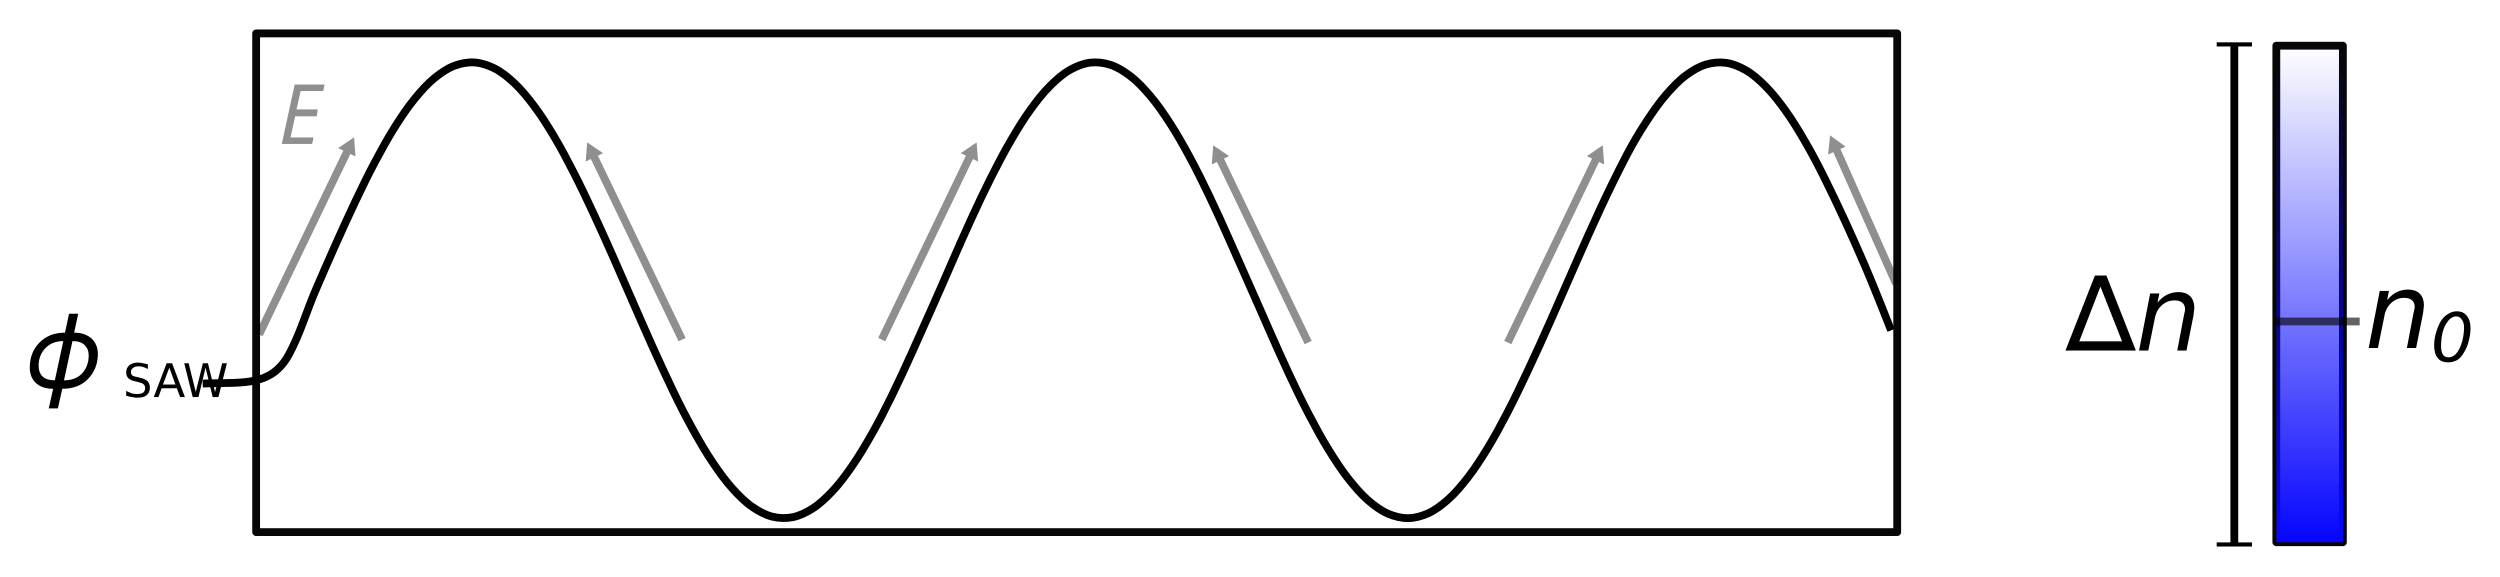
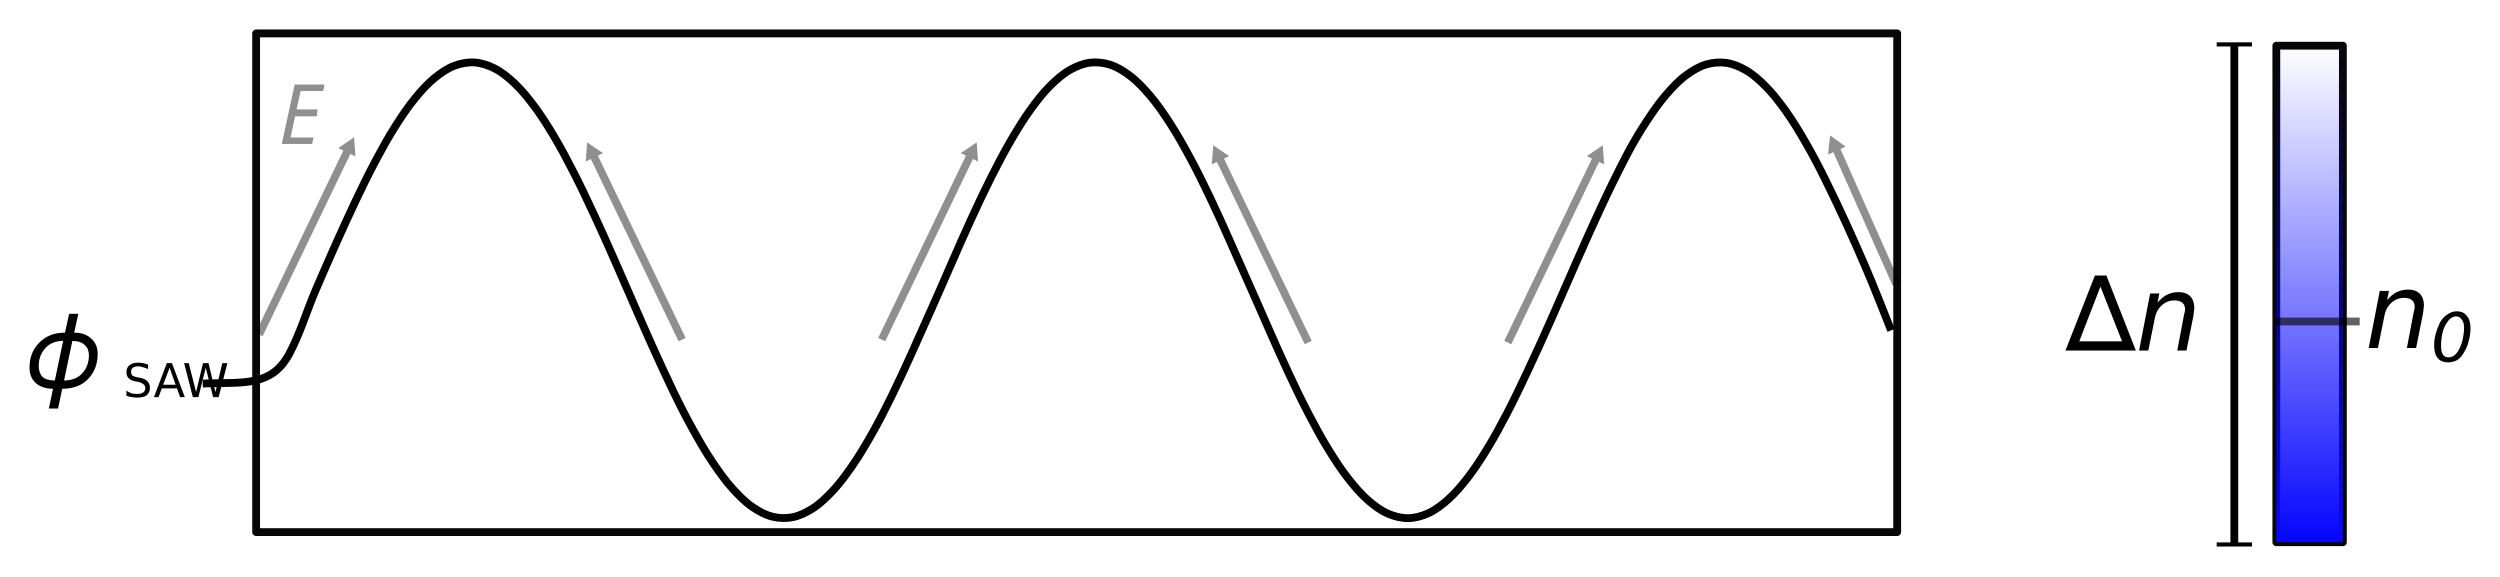
<svg xmlns="http://www.w3.org/2000/svg" xmlns:xlink="http://www.w3.org/1999/xlink" width="8.489cm" height="1.956cm" viewBox="0 0 84.89 19.556" version="1.1" id="svg40814">
  <defs id="defs40808">
    <marker orient="auto" refY="0.0" refX="0.0" id="TriangleInS" style="overflow:visible">
      <path id="path4325" d="M 5.77,0.0 L -2.88,5.0 L -2.88,-5.0 L 5.77,0.0 z " style="fill-rule:evenodd;stroke:#8f8f8f;stroke-width:1pt;stroke-opacity:1;fill:#8f8f8f;fill-opacity:1" transform="scale(-0.2)" />
    </marker>
    <marker orient="auto" refY="0.0" refX="0.0" id="TriangleOutS" style="overflow:visible">
      <path id="path4334" d="M 5.77,0.0 L -2.88,5.0 L -2.88,-5.0 L 5.77,0.0 z " style="fill-rule:evenodd;stroke:#8f8f8f;stroke-width:1pt;stroke-opacity:1;fill:#8f8f8f;fill-opacity:1" transform="scale(0.2)" />
    </marker>
    <marker orient="auto" refY="0" refX="0" id="marker70960" style="overflow:visible">
      <path id="path70958" d="M 0,5.65 V -5.65" style="fill:none;fill-opacity:0.75;fill-rule:evenodd;stroke:#000000;stroke-width:1pt;stroke-opacity:1" transform="scale(0.4)" />
    </marker>
    <marker orient="auto" refY="0" refX="0" id="StopM" style="overflow:visible">
      <path id="path4358" d="M 0,5.65 V -5.65" style="fill:none;fill-opacity:0.75;fill-rule:evenodd;stroke:#000000;stroke-width:1pt;stroke-opacity:1" transform="scale(0.4)" />
    </marker>
    <linearGradient id="linearGradient70932">
      <stop style="stop-color:#0000ff;stop-opacity:1;" offset="0" id="stop70928" />
      <stop style="stop-color:#0000ff;stop-opacity:0;" offset="1" id="stop70930" />
    </linearGradient>
-     <meshgradient id="meshgradient56608" gradientUnits="userSpaceOnUse" x="69.982" y="74.534" gradientTransform="matrix(3.054839,0,0,1.905597,-211.2647,-129.3834)">
+     <meshgradient id="meshgradient56608" gradientUnits="userSpaceOnUse" x="69.982" y="74.534" gradientTransform="matrix(3.054839,0,0,1.905597,-209.6772,-129.3834)">
      <meshrow id="meshrow85775">
        <meshpatch id="meshpatch85777">
          <stop path="c 0.809,-1.30092e-05  3.063,-0.169  3.872,-0.169" style="stop-color:#ffffff;stop-opacity:0" id="stop85779" />
          <stop path="c -0.035,6.089  -1.8448e-05,5.924  -2.7672e-05,8.887" style="stop-color:#eeddee;stop-opacity:0" id="stop85781" />
          <stop path="c -0.809,1.42109e-14  -3.075,0.097  -3.884,0.097" style="stop-color:#ffffff;stop-opacity:0" id="stop85783" />
          <stop path="c 2.31211e-05,-2.962  -0.117,-2.636  0.013,-8.814" style="stop-color:#0000ff;stop-opacity:1" id="stop85785" />
        </meshpatch>
        <meshpatch id="meshpatch85787">
          <stop path="c 1.157,0  2.313,0  3.47,1.42109e-14" id="stop85789" />
          <stop path="c -0.004,5.323  0.013,6.777  -5.82756e-05,8.887" style="stop-color:#ffffff;stop-opacity:0" id="stop85791" />
          <stop path="c -1.157,1.42109e-14  -2.313,1.42109e-14  -3.47,-2.84217e-14" style="stop-color:#0000ff;stop-opacity:1" id="stop85793" />
        </meshpatch>
        <meshpatch id="meshpatch85795">
          <stop path="c 1.169,0  2.338,0  3.507,-1.42109e-14" id="stop85797" />
          <stop path="c 0.017,5.977  0.013,5.967  -6.06261e-05,8.887" style="stop-color:#ffffff;stop-opacity:0" id="stop85799" />
          <stop path="c -1.169,1.42109e-14  -2.338,1.42109e-14  -3.507,2.84217e-14" style="stop-color:#ffffff;stop-opacity:0" id="stop85801" />
        </meshpatch>
        <meshpatch id="meshpatch85803">
          <stop path="c 1.157,1.42109e-14  2.278,1.42109e-14  3.434,5.68434e-14" id="stop85805" />
          <stop path="c -0.013,5.189  -0.005,6.351  -0.018,8.887" style="stop-color:#ffffff;stop-opacity:0" id="stop85807" />
          <stop path="c -1.157,-1.98952e-13  -2.26,-1.98952e-13  -3.416,-5.68434e-14" style="stop-color:#0000ff;stop-opacity:1" id="stop85809" />
        </meshpatch>
        <meshpatch id="meshpatch85811">
          <stop path="c 1.144,-4.26326e-14  2.324,-4.26326e-14  3.468,-4.26326e-14" id="stop85813" />
          <stop path="c -0.027,5.902  -0.013,5.882  -1.66597e-05,8.887" style="stop-color:#ffffff;stop-opacity:0" id="stop85815" />
          <stop path="c -1.144,0  -2.341,0  -3.485,2.84217e-14" style="stop-color:#ffffff;stop-opacity:0" id="stop85817" />
        </meshpatch>
        <meshpatch id="meshpatch85819">
          <stop path="c 0.645,0  2.397,-0.073  3.043,-0.072" id="stop85821" />
          <stop path="c -0.035,5.977  -0.025,5.997  -0.025,8.959" style="stop-color:#800080;stop-opacity:0" id="stop85823" />
          <stop path="c -0.645,-5.79311e-05  -2.372,-5.78526e-05  -3.017,-1.52e-05" style="stop-color:#0000ff;stop-opacity:1" id="stop85825" />
        </meshpatch>
      </meshrow>
    </meshgradient>
    <linearGradient xlink:href="#linearGradient70932" id="linearGradient70934" x1="45.97" y1="47.771" x2="45.97" y2="19.975" gradientUnits="userSpaceOnUse" gradientTransform="matrix(0.2684137,0,0,0.6008695,65.93012,0.739948)" />
    <marker orient="auto" refY="0" refX="0" id="TriangleOutS-6" style="overflow:visible">
      <path id="path4334-4" d="M 5.77,0 -2.88,5 V -5 Z" style="fill:#000000;fill-opacity:1;fill-rule:evenodd;stroke:#000000;stroke-width:1pt;stroke-opacity:1" transform="scale(0.2)" />
    </marker>
    <marker orient="auto" refY="0" refX="0" id="TriangleOutS-6-5" style="overflow:visible">
      <path id="path4334-4-7" d="M 5.77,0 -2.88,5 V -5 Z" style="fill:#000000;fill-opacity:1;fill-rule:evenodd;stroke:#000000;stroke-width:1pt;stroke-opacity:1" transform="scale(0.2)" />
    </marker>
    <marker orient="auto" refY="0" refX="0" id="TriangleInS-0" style="overflow:visible">
      <path id="path4325-2" d="M 5.77,0 -2.88,5 V -5 Z" style="fill:#000000;fill-opacity:0.238;fill-rule:evenodd;stroke:#000000;stroke-width:1pt;stroke-opacity:0.238" transform="scale(-0.2)" />
    </marker>
    <marker orient="auto" refY="0" refX="0" id="TriangleInS-8" style="overflow:visible">
      <path id="path4325-0" d="M 5.77,0 -2.88,5 V -5 Z" style="fill:#000000;fill-opacity:0.238;fill-rule:evenodd;stroke:#000000;stroke-width:1pt;stroke-opacity:0.238" transform="scale(-0.2)" />
    </marker>
    <marker orient="auto" refY="0" refX="0" id="TriangleInS-0-5" style="overflow:visible">
      <path id="path4325-2-6" d="M 5.77,0 -2.88,5 V -5 Z" style="fill:#8f8f8f;fill-opacity:1;fill-rule:evenodd;stroke:#8f8f8f;stroke-width:1pt;stroke-opacity:1" transform="scale(-0.2)" />
    </marker>
    <marker orient="auto" refY="0" refX="0" id="TriangleInS-0-5-2" style="overflow:visible">
      <path id="path4325-2-6-9" d="M 5.77,0 -2.88,5 V -5 Z" style="fill:#8f8f8f;fill-opacity:1;fill-rule:evenodd;stroke:#8f8f8f;stroke-width:1pt;stroke-opacity:1" transform="scale(-0.2)" />
    </marker>
    <marker orient="auto" refY="0" refX="0" id="TriangleInS-9" style="overflow:visible">
      <path id="path4325-5" d="M 5.77,0 -2.88,5 V -5 Z" style="fill:#8f8f8f;fill-opacity:1;fill-rule:evenodd;stroke:#8f8f8f;stroke-width:1pt;stroke-opacity:1" transform="scale(-0.2)" />
    </marker>
    <marker orient="auto" refY="0" refX="0" id="TriangleInS-2" style="overflow:visible">
      <path id="path4325-05" d="M 5.77,0 -2.88,5 V -5 Z" style="fill:#8f8f8f;fill-opacity:1;fill-rule:evenodd;stroke:#8f8f8f;stroke-width:1pt;stroke-opacity:1" transform="scale(-0.2)" />
    </marker>
    <marker orient="auto" refY="0" refX="0" id="TriangleInS-2-6" style="overflow:visible">
      <path id="path4325-05-5" d="M 5.77,0 -2.88,5 V -5 Z" style="fill:#8f8f8f;fill-opacity:1;fill-rule:evenodd;stroke:#8f8f8f;stroke-width:1pt;stroke-opacity:1" transform="scale(-0.2)" />
    </marker>
    <marker orient="auto" refY="0" refX="0" id="TriangleInS-3" style="overflow:visible">
      <path id="path4325-29" d="M 5.77,0 -2.88,5 V -5 Z" style="fill:#8f8f8f;fill-opacity:1;fill-rule:evenodd;stroke:#8f8f8f;stroke-width:1pt;stroke-opacity:1" transform="scale(-0.2)" />
    </marker>
    <marker orient="auto" refY="0" refX="0" id="TriangleInS-5" style="overflow:visible">
      <path id="path4325-55" d="M 5.77,0 -2.88,5 V -5 Z" style="fill:#8f8f8f;fill-opacity:1;fill-rule:evenodd;stroke:#8f8f8f;stroke-width:1pt;stroke-opacity:1" transform="scale(-0.2)" />
    </marker>
    <marker orient="auto" refY="0" refX="0" id="TriangleInS-2-4" style="overflow:visible">
      <path id="path4325-05-2" d="M 5.77,0 -2.88,5 V -5 Z" style="fill:#8f8f8f;fill-opacity:1;fill-rule:evenodd;stroke:#8f8f8f;stroke-width:1pt;stroke-opacity:1" transform="scale(-0.2)" />
    </marker>
    <marker orient="auto" refY="0" refX="0" id="TriangleInS-3-4" style="overflow:visible">
      <path id="path4325-29-1" d="M 5.77,0 -2.88,5 V -5 Z" style="fill:#8f8f8f;fill-opacity:1;fill-rule:evenodd;stroke:#8f8f8f;stroke-width:1pt;stroke-opacity:1" transform="scale(-0.2)" />
    </marker>
  </defs>
  <g id="layer1" transform="translate(0.173842,-11.19292)">
    <text xml:space="preserve" style="font-style:normal;font-weight:normal;font-size:7.781px;line-height:1.25;font-family:sans-serif;letter-spacing:0px;word-spacing:0px;fill:#000000;fill-opacity:1;stroke:none;stroke-width:0.265" x="80.133" y="23.005" id="text70766">
      <tspan id="tspan70764" x="80.133" y="23.005" style="font-style:italic;font-variant:normal;font-weight:normal;font-stretch:normal;font-size:3.528px;font-family:'DejaVu Sans';-inkscape-font-specification:'DejaVu Sans';stroke-width:0.265">n<tspan id="tspan75123" style="font-size:2.293px;baseline-shift:sub;stroke-width:0.265">0</tspan>
      </tspan>
    </text>
    <rect style="opacity:0.97;fill:url(#linearGradient70934);fill-opacity:1;fill-rule:nonzero;stroke:#000000;stroke-width:0.265;stroke-linecap:round;stroke-linejoin:round;stroke-miterlimit:4;stroke-dasharray:none;stroke-dashoffset:0;stroke-opacity:1;paint-order:stroke fill markers" id="rect70926" width="2.26" height="16.862" x="77.121" y="12.742" />
    <path style="fill:none;stroke:#000000;stroke-width:0.265;stroke-linecap:butt;stroke-linejoin:miter;stroke-miterlimit:4;stroke-dasharray:none;stroke-opacity:1;marker-start:url(#StopM);marker-end:url(#marker70960)" d="M 75.695,12.698 V 29.679" id="path70936" />
    <path style="fill:none;stroke:#000000;stroke-width:0.265;stroke-linecap:butt;stroke-linejoin:miter;stroke-miterlimit:4;stroke-dasharray:none;stroke-dashoffset:0;stroke-opacity:0.612" d="M 77.115,22.107 H 79.951" id="path71616" />
    <text xml:space="preserve" style="font-style:normal;font-weight:normal;font-size:7.781px;line-height:1.25;font-family:sans-serif;letter-spacing:0px;word-spacing:0px;fill:#000000;fill-opacity:1;stroke:none;stroke-width:0.265" x="69.975" y="23.095" id="text70766-0">
      <tspan id="tspan70764-4" x="69.975" y="23.095" style="font-style:italic;font-variant:normal;font-weight:normal;font-stretch:normal;font-size:3.528px;font-family:'DejaVu Sans';-inkscape-font-specification:'DejaVu Sans';stroke-width:0.265">∆n</tspan>
    </text>
-     <g id="g72906" transform="matrix(0.7352202,0,0,0.7352202,-8.751808,25.60909)" style="stroke-width:1.36">
-       <text transform="scale(1.000614,0.999386)" y="-1.701" x="12.94" id="text4570" font-size="24" font-weight="400" style="font-style:normal;font-variant:normal;font-weight:normal;font-stretch:normal;font-size:3.291px;font-family:'DejaVu Sans';-inkscape-font-specification:'DejaVu Sans';stroke-width:0.408;stroke-miterlimit:8;stroke-dasharray:none">
-         <tspan style="font-size:4.798px" id="tspan75109">𝜙</tspan>
-         <tspan id="tspan75121" style="font-size:65%;baseline-shift:sub">SAW</tspan>
-       </text>
-       <text transform="scale(1.000614,0.999386)" y="-1.938" x="14.934" id="text4572" font-size="18" font-weight="400" style="font-style:normal;font-variant:normal;font-weight:normal;font-stretch:normal;font-size:2.468px;font-family:'DejaVu Sans';-inkscape-font-specification:'DejaVu Sans';stroke-width:0.408;stroke-miterlimit:8;stroke-dasharray:none" />
-     </g>
+     <text style="font-style:normal;font-variant:normal;font-weight:normal;font-stretch:normal;font-size:2.42px;font-family:'DejaVu Sans';-inkscape-font-specification:'DejaVu Sans';stroke-width:0.3;stroke-miterlimit:8;stroke-dasharray:none" font-weight="400" font-size="24" id="text4570" x="0.767" y="24.374" transform="scale(1.000614,0.999386)">
+       <tspan id="tspan75109" style="font-size:3.528px;stroke-width:0.3">𝜙</tspan>
+       <tspan style="font-size:1.573px;baseline-shift:sub;stroke-width:0.3" id="tspan75121">SAW</tspan>
+     </text>
+     <text style="font-style:normal;font-variant:normal;font-weight:normal;font-stretch:normal;font-size:1.815px;font-family:'DejaVu Sans';-inkscape-font-specification:'DejaVu Sans';stroke-width:0.3;stroke-miterlimit:8;stroke-dasharray:none" font-weight="400" font-size="18" id="text4572" x="2.233" y="24.2" transform="scale(1.000614,0.999386)" />
    <path style="fill:none;stroke:#8f8f8f;stroke-width:0.265;stroke-linecap:butt;stroke-linejoin:miter;stroke-miterlimit:4;stroke-dasharray:none;stroke-opacity:1;marker-start:url(#TriangleInS)" d="m 19.927,16.364 3.061,6.358" id="path75711" />
    <path style="fill:none;stroke:#8f8f8f;stroke-width:0.265;stroke-linecap:butt;stroke-linejoin:miter;stroke-miterlimit:4;stroke-dasharray:none;stroke-opacity:1;marker-start:url(#TriangleInS-2)" d="m 32.826,16.364 -3.061,6.358" id="path75711-1" />
    <path style="fill:none;stroke:#8f8f8f;stroke-width:0.265;stroke-linecap:butt;stroke-linejoin:miter;stroke-miterlimit:4;stroke-dasharray:none;stroke-opacity:1;marker-start:url(#TriangleInS-3)" d="m 41.186,16.464 3.061,6.358" id="path75711-8" />
    <path style="fill:none;stroke:#8f8f8f;stroke-width:0.265;stroke-linecap:butt;stroke-linejoin:miter;stroke-miterlimit:4;stroke-dasharray:none;stroke-opacity:1;marker-start:url(#TriangleInS-2-6)" d="m 54.085,16.464 -3.061,6.358" id="path75711-1-2" />
    <text xml:space="preserve" style="font-style:normal;font-weight:normal;font-size:10.583px;line-height:1.25;font-family:sans-serif;letter-spacing:0px;word-spacing:0px;fill:#8f8f8f;fill-opacity:1;stroke:none;stroke-width:0.265" x="9.285" y="16.078" id="text81046">
      <tspan id="tspan81044" x="9.285" y="16.078" style="font-style:italic;font-size:2.822px;fill:#8f8f8f;fill-opacity:1;stroke-width:0.265">E</tspan>
    </text>
    <path style="fill:none;stroke:#8f8f8f;stroke-width:0.265;stroke-linecap:butt;stroke-linejoin:miter;stroke-miterlimit:4;stroke-dasharray:none;stroke-opacity:1;marker-start:url(#TriangleInS-2-4)" d="M 11.685,16.192 8.624,22.55" id="path75711-1-20" />
    <path style="fill:none;stroke:#8f8f8f;stroke-width:0.265;stroke-linecap:butt;stroke-linejoin:miter;stroke-miterlimit:4;stroke-dasharray:none;stroke-opacity:1;marker-start:url(#TriangleInS-3-4)" d="m 62.122,16.132 2.089,4.697" id="path75711-8-0" />
-     <g id="g75135" transform="translate(1.5875)">
-       <rect y="12.325" x="6.936" height="16.934" width="55.724" id="rect56606" style="opacity:0.97;fill:url(#meshgradient56608);fill-opacity:1;fill-rule:nonzero;stroke:#000000;stroke-width:0.265;stroke-linecap:round;stroke-linejoin:round;stroke-miterlimit:4;stroke-dasharray:none;stroke-dashoffset:0;stroke-opacity:1;paint-order:stroke fill markers" />
-       <path mask="none" d="m 5.254,24.211 c 1.266,-0.042 2.214,0.106 2.807,-1.006 0.369,-0.686 0.586,-1.443 0.894,-2.158 0.435,-1.011 0.879,-2.018 1.349,-3.014 0.216,-0.456 0.437,-0.91 0.674,-1.356 0.214,-0.4 0.431,-0.799 0.674,-1.182 0.21,-0.33 0.426,-0.658 0.675,-0.96 0.206,-0.25 0.422,-0.498 0.674,-0.701 0.206,-0.165 0.427,-0.322 0.675,-0.413 0.214,-0.079 0.447,-0.124 0.675,-0.109 0.234,0.015 0.465,0.095 0.675,0.199 0.25,0.125 0.469,0.309 0.674,0.499 0.252,0.234 0.467,0.506 0.674,0.78 0.247,0.327 0.464,0.677 0.675,1.029 0.241,0.403 0.46,0.82 0.674,1.238 0.236,0.46 0.456,0.928 0.675,1.397 0.928,1.993 1.745,4.036 2.698,6.017 0.213,0.443 0.436,0.881 0.675,1.31 0.212,0.381 0.429,0.76 0.674,1.122 0.209,0.308 0.425,0.613 0.675,0.888 0.206,0.226 0.422,0.448 0.674,0.619 0.207,0.14 0.432,0.267 0.675,0.326 0.219,0.053 0.454,0.061 0.674,0.019 0.24,-0.046 0.467,-0.159 0.674,-0.288 0.252,-0.158 0.469,-0.369 0.675,-0.584 0.251,-0.263 0.466,-0.559 0.674,-0.857 0.245,-0.352 0.463,-0.722 0.675,-1.095 0.24,-0.422 0.461,-0.854 0.674,-1.289 0.476,-0.972 0.906,-1.966 1.349,-2.952 0.456,-1.015 0.885,-2.043 1.35,-3.054 0.218,-0.474 0.439,-0.947 0.674,-1.413 0.215,-0.425 0.434,-0.849 0.675,-1.261 0.211,-0.361 0.428,-0.72 0.674,-1.058 0.208,-0.285 0.423,-0.567 0.675,-0.813 0.205,-0.201 0.423,-0.397 0.674,-0.536 0.209,-0.115 0.438,-0.209 0.674,-0.237 0.225,-0.026 0.459,0.003 0.675,0.071 0.245,0.078 0.469,0.222 0.674,0.377 0.253,0.19 0.469,0.426 0.675,0.666 0.25,0.291 0.465,0.609 0.674,0.93 0.244,0.374 0.462,0.764 0.675,1.157 0.238,0.439 0.46,0.887 0.674,1.337 0.472,0.989 0.901,1.998 1.349,2.998 0.452,1.008 0.881,2.027 1.349,3.028 0.216,0.462 0.437,0.922 0.674,1.374 0.214,0.408 0.432,0.815 0.675,1.206 0.21,0.34 0.426,0.677 0.674,0.99 0.207,0.26 0.422,0.518 0.674,0.735 0.205,0.176 0.426,0.344 0.675,0.45 0.212,0.09 0.444,0.15 0.674,0.148 0.231,-0.002 0.464,-0.067 0.675,-0.161 0.249,-0.111 0.469,-0.283 0.674,-0.463 0.252,-0.221 0.468,-0.483 0.675,-0.747 0.248,-0.317 0.464,-0.658 0.674,-1.001 0.242,-0.395 0.461,-0.804 0.675,-1.214 0.237,-0.454 0.455,-0.917 0.674,-1.38 1.154,-2.437 2.125,-4.963 3.373,-7.354 0.205,-0.393 0.431,-0.777 0.675,-1.148 0.209,-0.317 0.425,-0.633 0.674,-0.919 0.206,-0.236 0.422,-0.469 0.674,-0.654 0.206,-0.151 0.43,-0.29 0.675,-0.363 0.216,-0.064 0.451,-0.087 0.674,-0.057 0.238,0.032 0.466,0.131 0.675,0.25 0.252,0.144 0.469,0.344 0.674,0.549 0.251,0.251 0.467,0.536 0.675,0.824 0.246,0.341 0.463,0.704 0.674,1.068 0.24,0.414 0.462,0.839 0.674,1.268 0.478,0.963 0.922,1.943 1.349,2.93 0.296,0.684 0.84,2.073 0.84,2.073" stroke-miterlimit="10" id="path21720-5" style="fill:none;fill-opacity:1;fill-rule:evenodd;stroke:#000000;stroke-width:0.265;stroke-linecap:square;stroke-linejoin:round;stroke-miterlimit:4;stroke-dasharray:none;stroke-dashoffset:0;stroke-opacity:1" />
-     </g>
+     <rect style="opacity:0.97;fill:url(#meshgradient56608);fill-opacity:1;fill-rule:nonzero;stroke:#000000;stroke-width:0.265;stroke-linecap:round;stroke-linejoin:round;stroke-miterlimit:4;stroke-dasharray:none;stroke-dashoffset:0;stroke-opacity:1;paint-order:stroke fill markers" id="rect56606" width="55.724" height="16.934" x="8.523" y="12.325" />
+     <path style="fill:none;fill-opacity:1;fill-rule:evenodd;stroke:#000000;stroke-width:0.265;stroke-linecap:square;stroke-linejoin:round;stroke-miterlimit:4;stroke-dasharray:none;stroke-dashoffset:0;stroke-opacity:1" id="path21720-5" stroke-miterlimit="10" d="m 6.842,24.211 c 1.266,-0.042 2.214,0.106 2.807,-1.006 0.369,-0.686 0.586,-1.443 0.894,-2.158 0.435,-1.011 0.879,-2.018 1.349,-3.014 0.216,-0.456 0.437,-0.91 0.674,-1.356 0.214,-0.4 0.431,-0.799 0.674,-1.182 0.21,-0.33 0.426,-0.658 0.675,-0.96 0.206,-0.25 0.422,-0.498 0.674,-0.701 0.206,-0.165 0.427,-0.322 0.675,-0.413 0.214,-0.079 0.447,-0.124 0.675,-0.109 0.234,0.015 0.465,0.095 0.675,0.199 0.25,0.125 0.469,0.309 0.674,0.499 0.252,0.234 0.467,0.506 0.674,0.78 0.247,0.327 0.464,0.677 0.675,1.029 0.241,0.403 0.46,0.82 0.674,1.238 0.236,0.46 0.456,0.928 0.675,1.397 0.928,1.993 1.745,4.036 2.698,6.017 0.213,0.443 0.436,0.881 0.675,1.31 0.212,0.381 0.429,0.76 0.674,1.122 0.209,0.308 0.425,0.613 0.675,0.888 0.206,0.226 0.422,0.448 0.674,0.619 0.207,0.14 0.432,0.267 0.675,0.326 0.219,0.053 0.454,0.061 0.674,0.019 0.24,-0.046 0.467,-0.159 0.674,-0.288 0.252,-0.158 0.469,-0.369 0.675,-0.584 0.251,-0.263 0.466,-0.559 0.674,-0.857 0.245,-0.352 0.463,-0.722 0.675,-1.095 0.24,-0.422 0.461,-0.854 0.674,-1.289 0.476,-0.972 0.906,-1.966 1.349,-2.952 0.456,-1.015 0.885,-2.043 1.35,-3.054 0.218,-0.474 0.439,-0.947 0.674,-1.413 0.215,-0.425 0.434,-0.849 0.675,-1.261 0.211,-0.361 0.428,-0.72 0.674,-1.058 0.208,-0.285 0.423,-0.567 0.675,-0.813 0.205,-0.201 0.423,-0.397 0.674,-0.536 0.209,-0.115 0.438,-0.209 0.674,-0.237 0.225,-0.026 0.459,0.003 0.675,0.071 0.245,0.078 0.469,0.222 0.674,0.377 0.253,0.19 0.469,0.426 0.675,0.666 0.25,0.291 0.465,0.609 0.674,0.93 0.244,0.374 0.462,0.764 0.675,1.157 0.238,0.439 0.46,0.887 0.674,1.337 0.472,0.989 0.901,1.998 1.349,2.998 0.452,1.008 0.881,2.027 1.349,3.028 0.216,0.462 0.437,0.922 0.674,1.374 0.214,0.408 0.432,0.815 0.675,1.206 0.21,0.34 0.426,0.677 0.674,0.99 0.207,0.26 0.422,0.518 0.674,0.735 0.205,0.176 0.426,0.344 0.675,0.45 0.212,0.09 0.444,0.15 0.674,0.148 0.231,-0.002 0.464,-0.067 0.675,-0.161 0.249,-0.111 0.469,-0.283 0.674,-0.463 0.252,-0.221 0.468,-0.483 0.675,-0.747 0.248,-0.317 0.464,-0.658 0.674,-1.001 0.242,-0.395 0.461,-0.804 0.675,-1.214 0.237,-0.454 0.455,-0.917 0.674,-1.38 1.154,-2.437 2.125,-4.963 3.373,-7.354 0.205,-0.393 0.431,-0.777 0.675,-1.148 0.209,-0.317 0.425,-0.633 0.674,-0.919 0.206,-0.236 0.422,-0.469 0.674,-0.654 0.206,-0.151 0.43,-0.29 0.675,-0.363 0.216,-0.064 0.451,-0.087 0.674,-0.057 0.238,0.032 0.466,0.131 0.675,0.25 0.252,0.144 0.469,0.344 0.674,0.549 0.251,0.251 0.467,0.536 0.675,0.824 0.246,0.341 0.463,0.704 0.674,1.068 0.24,0.414 0.462,0.839 0.674,1.268 0.478,0.963 0.922,1.943 1.349,2.93 0.296,0.684 0.84,2.073 0.84,2.073" mask="none" />
  </g>
</svg>
